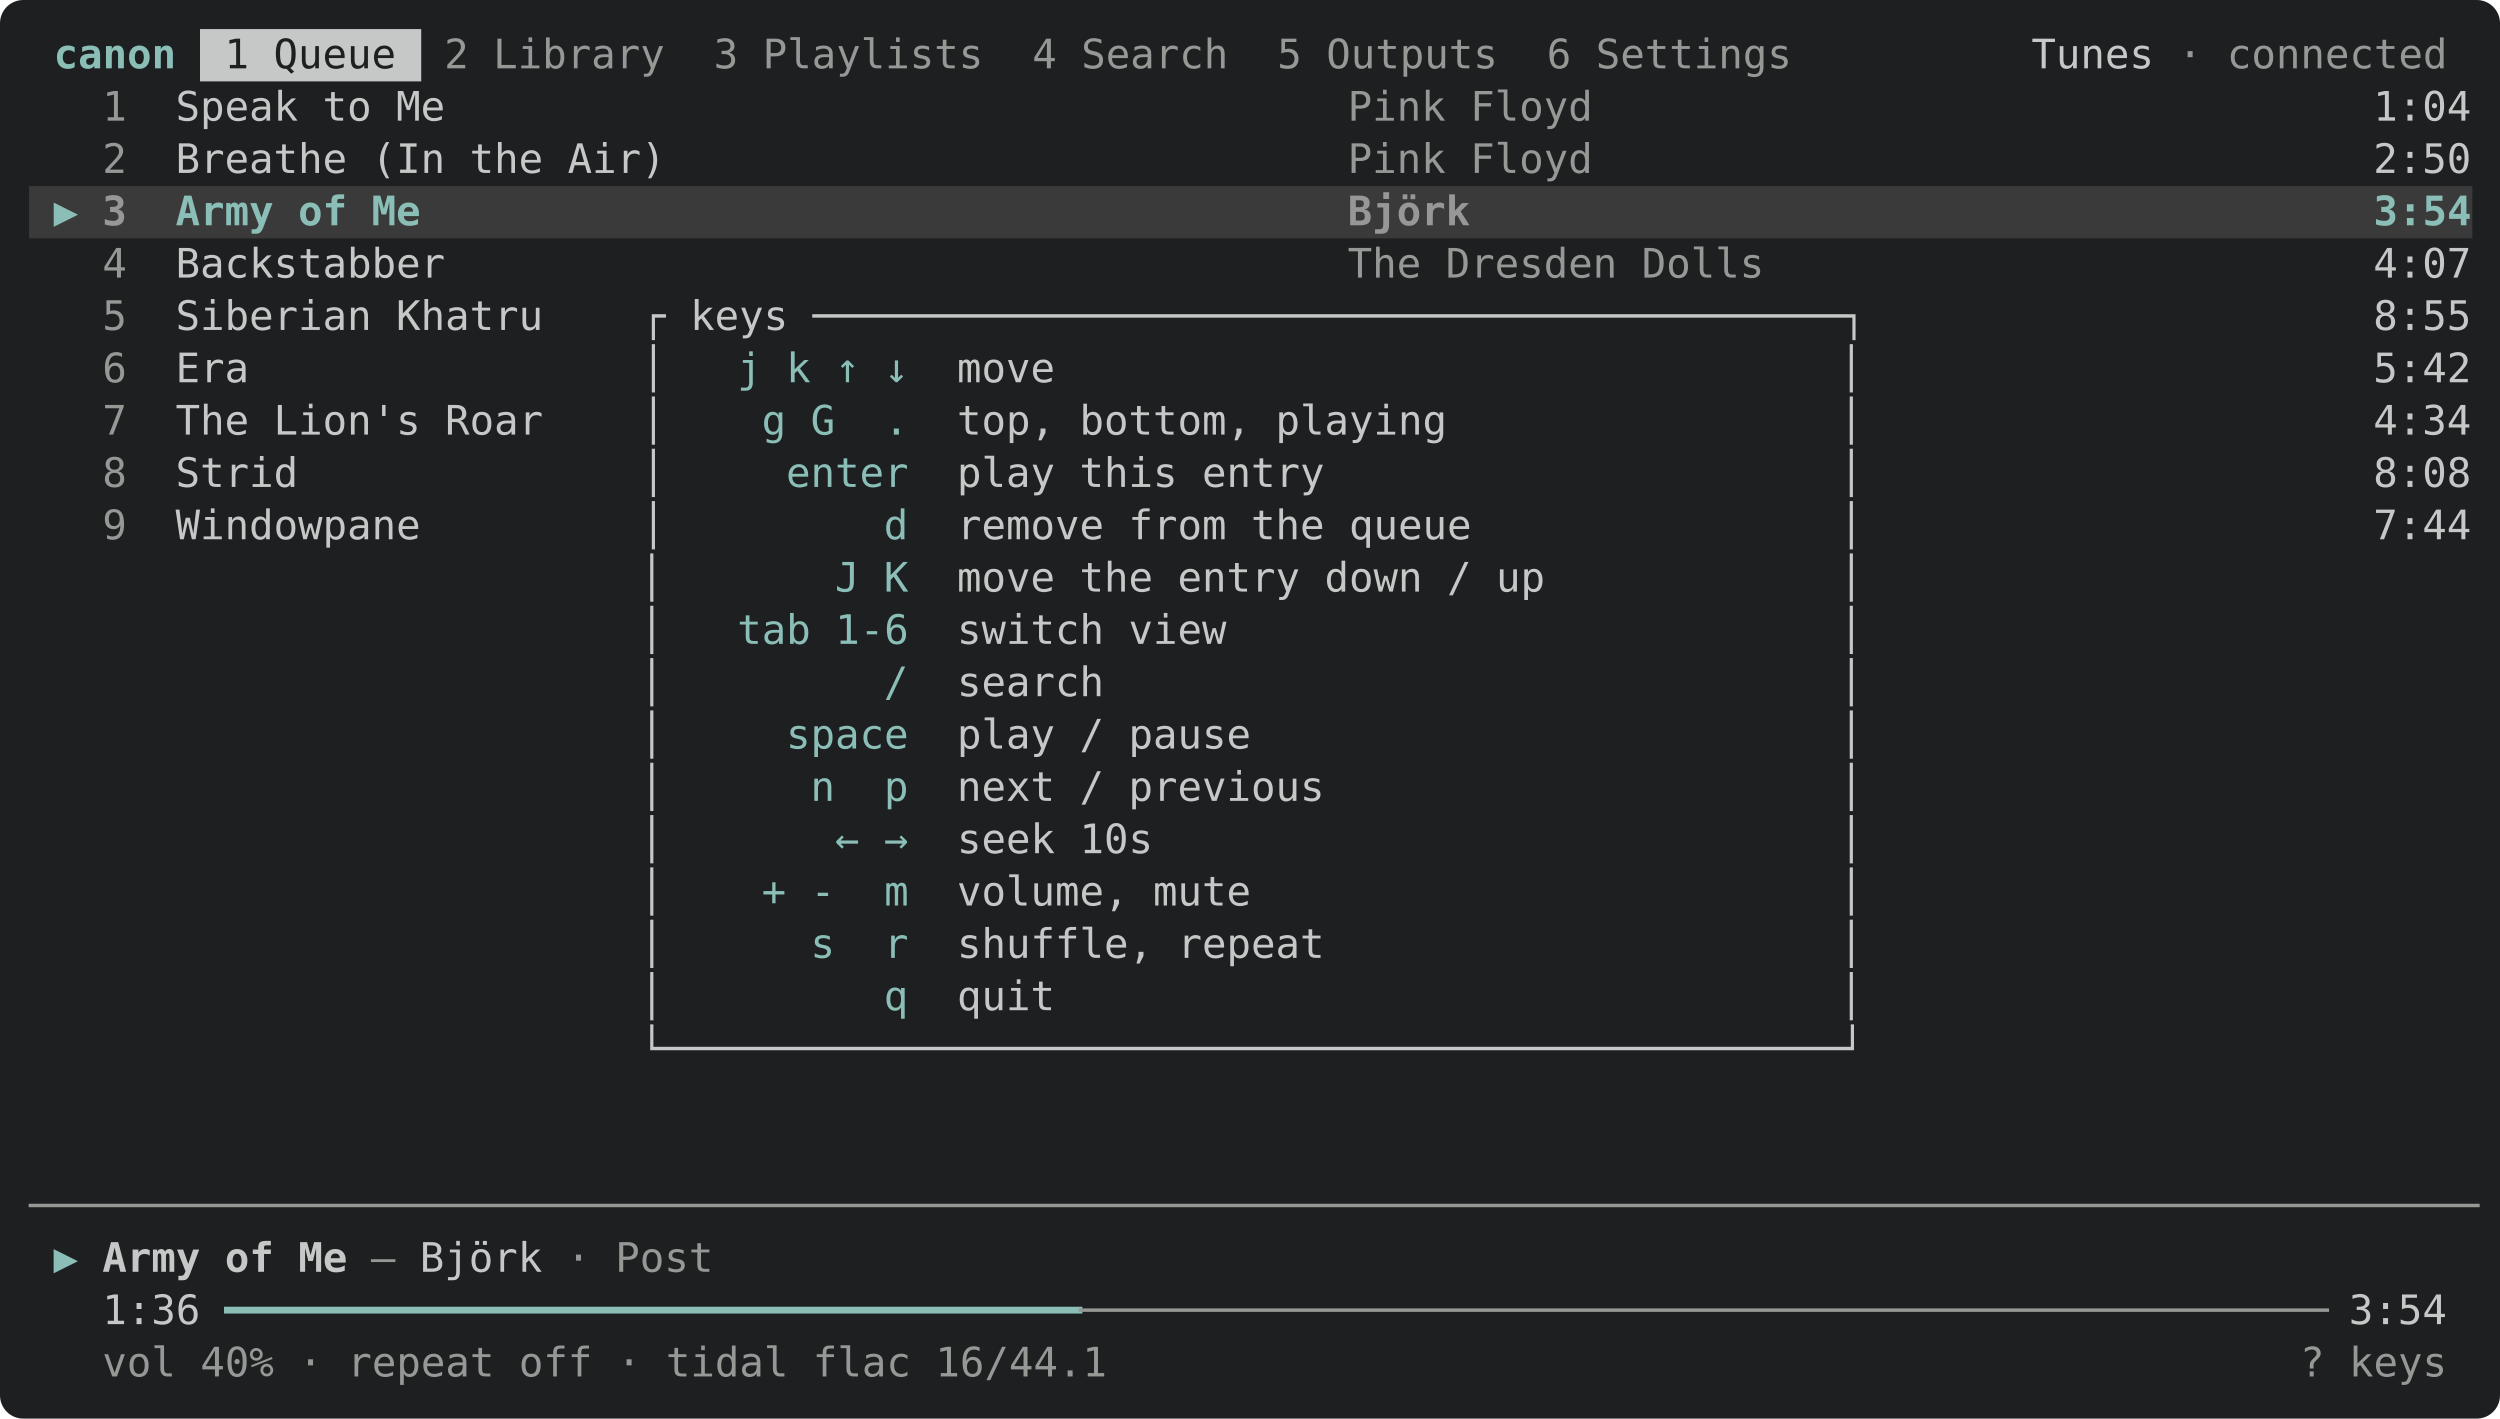
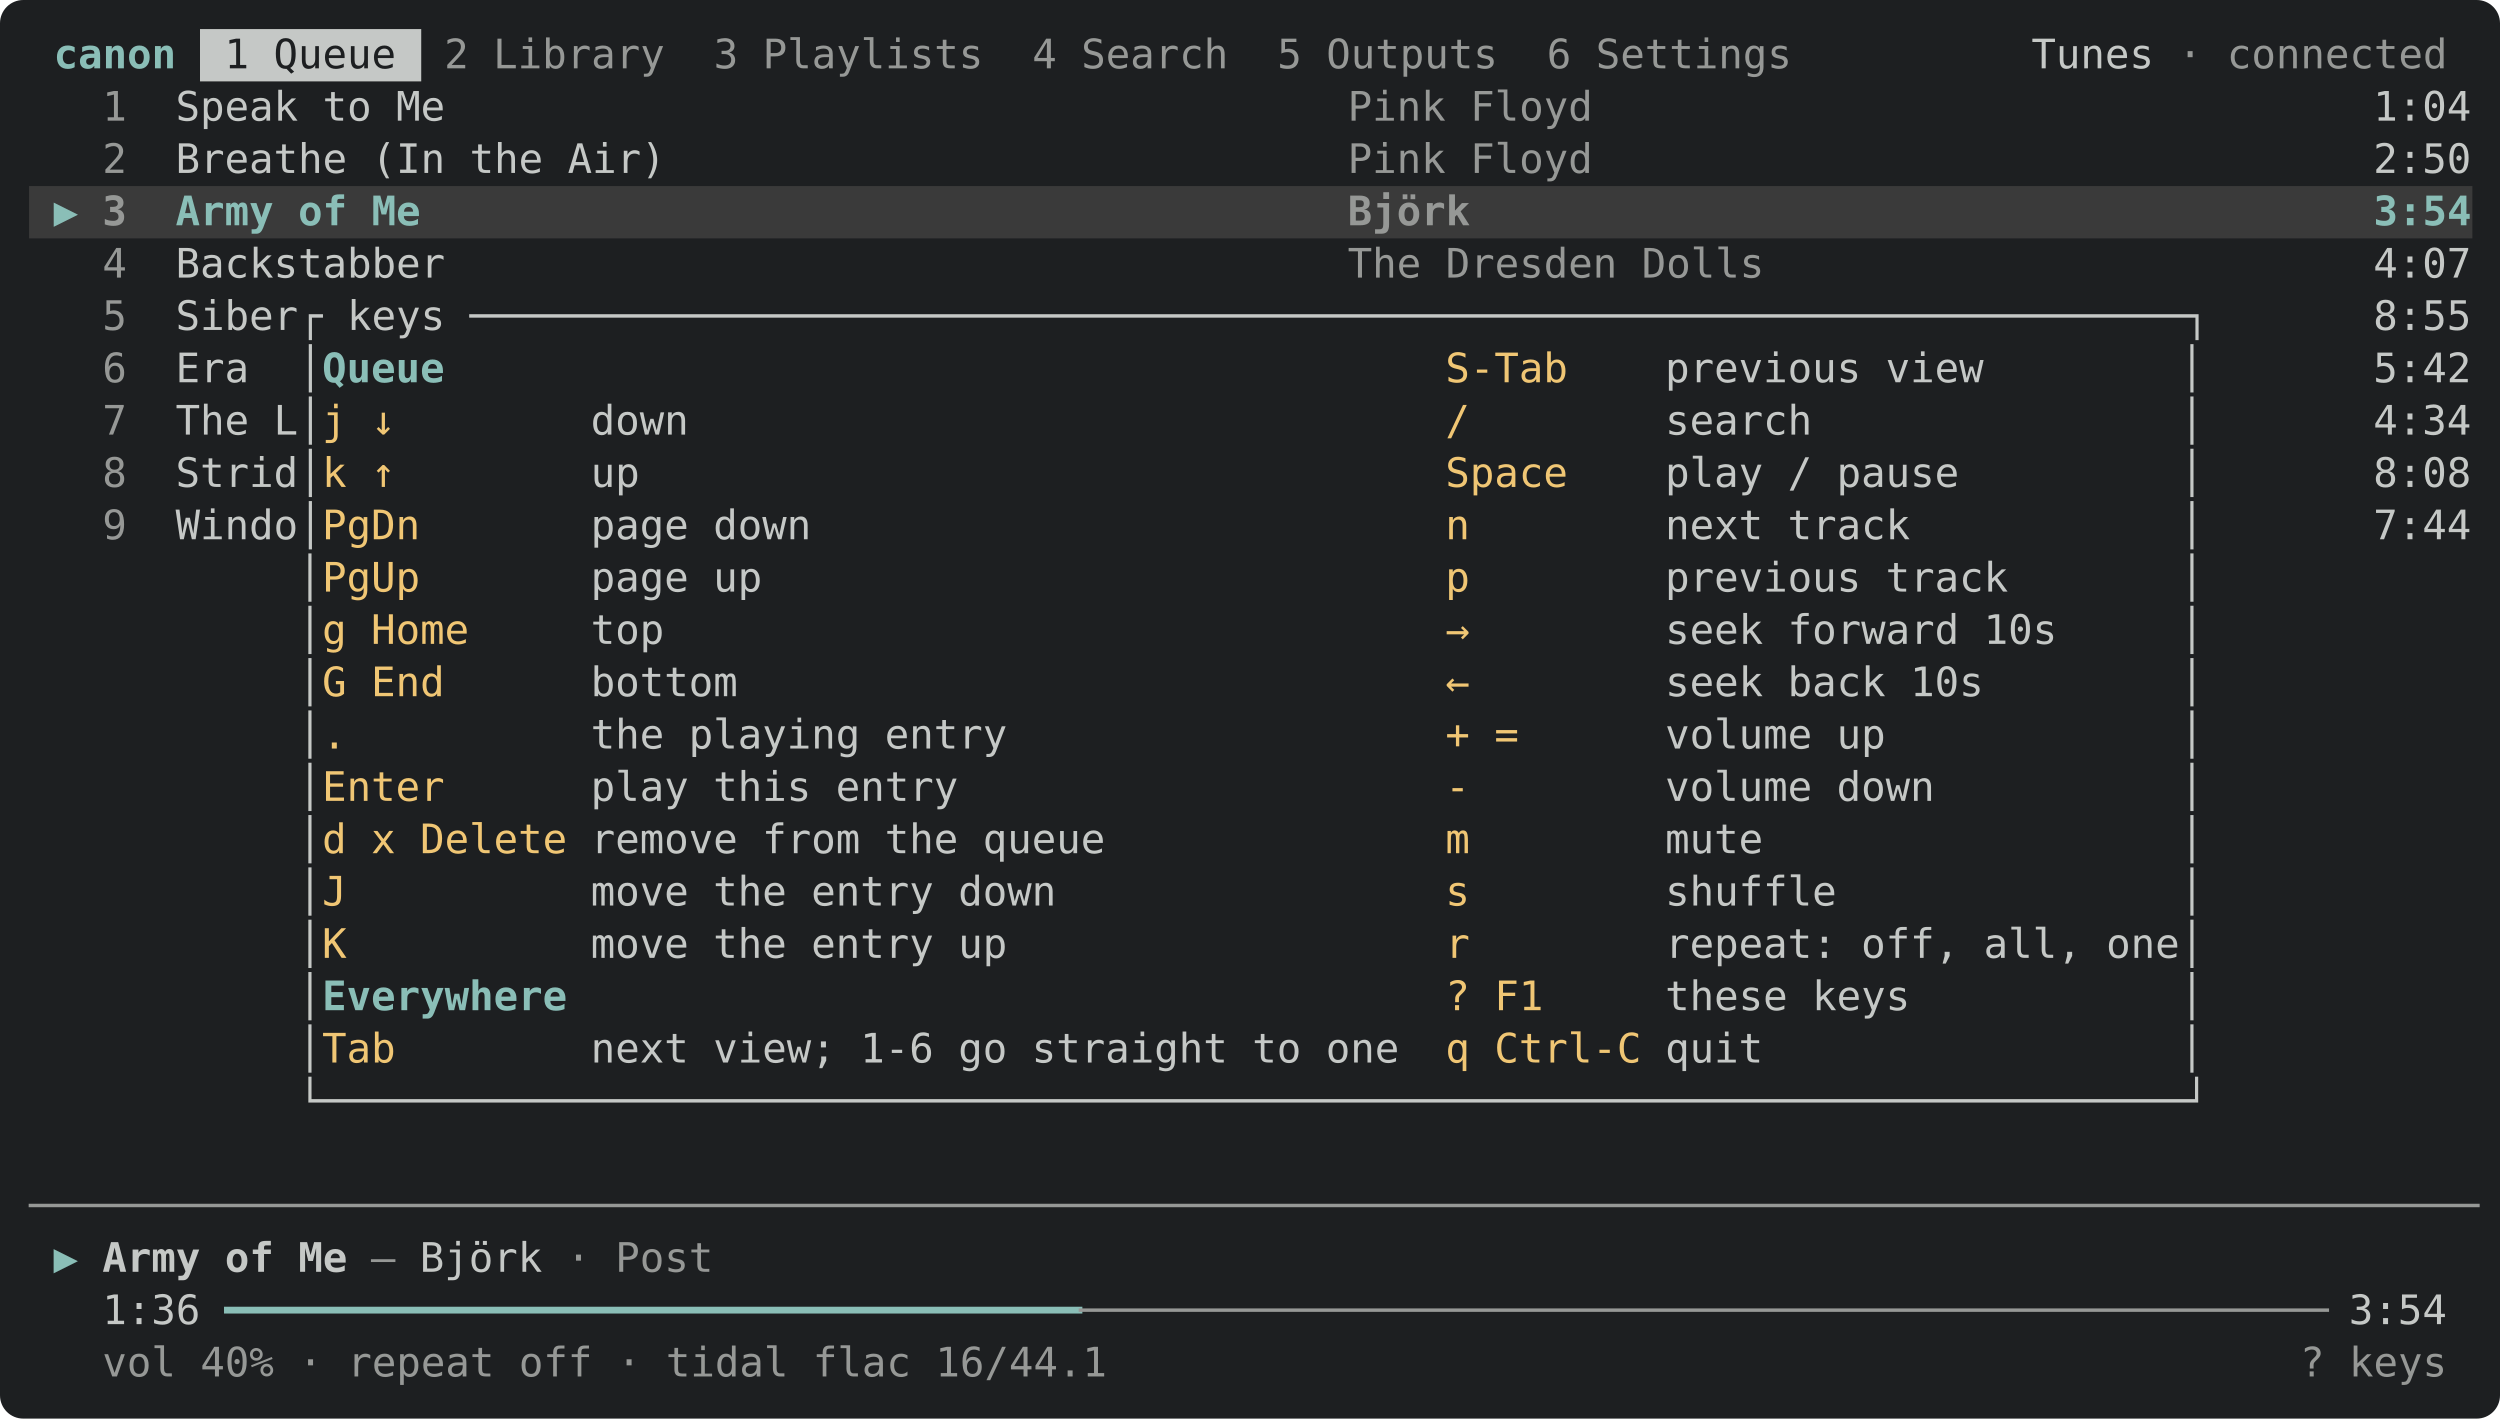
<svg xmlns="http://www.w3.org/2000/svg" width="860" height="488" viewBox="0 0 860 488" font-family="ui-monospace,'SF Mono','DejaVu Sans Mono',Menlo,Consolas,monospace" font-size="14">
  <style>
text{white-space:pre}
.b0{fill:#c5c8c6}
.b1{fill:#3a3a3a}
.s0{fill:#8abeb7;font-weight:bold}
.s1{fill:#1d1f21}
.s2{fill:#969896}
.s3{fill:#969896;font-weight:bold}
- .s4{fill:#8abeb7}
- .s5{font-weight:bold}
+ .s4{fill:#f0c674}
+ .s5{fill:#8abeb7}
+ .s6{font-weight:bold}
</style>
  <rect x="0" y="0" width="860" height="488" rx="8" fill="#1d1f21" />
  <rect class="b0" x="68.8" y="10.0" width="76.1" height="18.0" />
  <rect class="b1" x="10.0" y="64.0" width="840.5" height="18.0" />
  <g fill="#c5c8c6">
    <text xml:space="preserve" y="23.5">
      <tspan x="10.0" class="s0"> canon</tspan>
      <tspan x="68.8" class="s1"> 1 Queue</tspan>
      <tspan x="152.8" class="s2">2 Library  3 Playlists  4 Search  5 Outputs  6 Settings</tspan>
      <tspan x="698.8">Tunes</tspan>
      <tspan x="749.2" class="s2">· connected</tspan>
    </text>
    <text xml:space="preserve" y="41.5">
      <tspan x="35.2" class="s2">1</tspan>
      <tspan x="60.4">Speak to Me</tspan>
      <tspan x="463.6" class="s2">Pink Floyd</tspan>
      <tspan x="816.4">1:04</tspan>
    </text>
    <text xml:space="preserve" y="59.5">
      <tspan x="35.2" class="s2">2</tspan>
      <tspan x="60.4">Breathe (In the Air)</tspan>
      <tspan x="463.6" class="s2">Pink Floyd</tspan>
      <tspan x="816.4">2:50</tspan>
    </text>
    <text xml:space="preserve" y="77.5">
      <tspan x="10.0" class="s0"> ▶</tspan>
      <tspan x="35.2" class="s3">3</tspan>
      <tspan x="60.4" class="s0">Army of Me</tspan>
      <tspan x="463.6" class="s3">Björk</tspan>
      <tspan x="791.2" class="s0">   3:54</tspan>
    </text>
    <text xml:space="preserve" y="95.5">
      <tspan x="35.2" class="s2">4</tspan>
      <tspan x="60.4">Backstabber</tspan>
      <tspan x="463.6" class="s2">The Dresden Dolls</tspan>
      <tspan x="816.4">4:07</tspan>
    </text>
    <text xml:space="preserve" y="113.5">
      <tspan x="35.2" class="s2">5</tspan>
-       <tspan x="60.4">Siberian Khatru    ┌ keys ──────────────────────────────────────────┐</tspan>
+       <tspan x="60.4">Siber┌ keys ──────────────────────────────────────────────────────────────────────┐</tspan>
      <tspan x="816.4">8:55</tspan>
    </text>
    <text xml:space="preserve" y="131.5">
      <tspan x="35.2" class="s2">6</tspan>
-       <tspan x="60.4">Era                │</tspan>
-       <tspan x="253.6" class="s4">j k ↑ ↓</tspan>
-       <tspan x="329.2">move                                │</tspan>
+       <tspan x="60.4">Era  │</tspan>
+       <tspan x="110.8" class="s0">Queue</tspan>
+       <tspan x="497.2" class="s4">S-Tab</tspan>
+       <tspan x="572.8">previous view        │</tspan>
      <tspan x="816.4">5:42</tspan>
    </text>
    <text xml:space="preserve" y="149.5">
      <tspan x="35.2" class="s2">7</tspan>
-       <tspan x="60.4">The Lion's Roar    │</tspan>
-       <tspan x="262.0" class="s4">g G  .</tspan>
-       <tspan x="329.2">top, bottom, playing                │</tspan>
+       <tspan x="60.4">The L│</tspan>
+       <tspan x="110.8" class="s4">j ↓</tspan>
+       <tspan x="203.2">down</tspan>
+       <tspan x="497.2" class="s4">/</tspan>
+       <tspan x="572.8">search               │</tspan>
      <tspan x="816.4">4:34</tspan>
    </text>
    <text xml:space="preserve" y="167.5">
      <tspan x="35.2" class="s2">8</tspan>
-       <tspan x="60.4">Strid              │</tspan>
-       <tspan x="270.4" class="s4">enter</tspan>
-       <tspan x="329.2">play this entry                     │</tspan>
+       <tspan x="60.4">Strid│</tspan>
+       <tspan x="110.8" class="s4">k ↑</tspan>
+       <tspan x="203.2">up</tspan>
+       <tspan x="497.2" class="s4">Space</tspan>
+       <tspan x="572.8">play / pause         │</tspan>
      <tspan x="816.4">8:08</tspan>
    </text>
    <text xml:space="preserve" y="185.5">
      <tspan x="35.2" class="s2">9</tspan>
-       <tspan x="60.4">Windowpane         │</tspan>
-       <tspan x="304.0" class="s4">d</tspan>
-       <tspan x="329.2">remove from the queue               │</tspan>
+       <tspan x="60.4">Windo│</tspan>
+       <tspan x="110.8" class="s4">PgDn</tspan>
+       <tspan x="203.2">page down</tspan>
+       <tspan x="497.2" class="s4">n</tspan>
+       <tspan x="572.8">next track           │</tspan>
      <tspan x="816.4">7:44</tspan>
    </text>
    <text xml:space="preserve" y="203.5">
-       <tspan x="220.0">│</tspan>
-       <tspan x="287.2" class="s4">J K</tspan>
-       <tspan x="329.2">move the entry down / up            │</tspan>
+       <tspan x="102.4">│</tspan>
+       <tspan x="110.8" class="s4">PgUp</tspan>
+       <tspan x="203.2">page up</tspan>
+       <tspan x="497.2" class="s4">p</tspan>
+       <tspan x="572.8">previous track       │</tspan>
    </text>
    <text xml:space="preserve" y="221.5">
-       <tspan x="220.0">│</tspan>
-       <tspan x="253.6" class="s4">tab 1-6</tspan>
-       <tspan x="329.2">switch view                         │</tspan>
+       <tspan x="102.4">│</tspan>
+       <tspan x="110.8" class="s4">g Home</tspan>
+       <tspan x="203.2">top</tspan>
+       <tspan x="497.2" class="s4">→</tspan>
+       <tspan x="572.8">seek forward 10s     │</tspan>
    </text>
    <text xml:space="preserve" y="239.5">
-       <tspan x="220.0">│</tspan>
-       <tspan x="304.0" class="s4">/</tspan>
-       <tspan x="329.2">search                              │</tspan>
+       <tspan x="102.4">│</tspan>
+       <tspan x="110.8" class="s4">G End</tspan>
+       <tspan x="203.2">bottom</tspan>
+       <tspan x="497.2" class="s4">←</tspan>
+       <tspan x="572.8">seek back 10s        │</tspan>
    </text>
    <text xml:space="preserve" y="257.5">
-       <tspan x="220.0">│</tspan>
-       <tspan x="270.4" class="s4">space</tspan>
-       <tspan x="329.2">play / pause                        │</tspan>
+       <tspan x="102.4">│</tspan>
+       <tspan x="110.8" class="s4">.</tspan>
+       <tspan x="203.2">the playing entry</tspan>
+       <tspan x="497.2" class="s4">+ =</tspan>
+       <tspan x="572.8">volume up            │</tspan>
    </text>
    <text xml:space="preserve" y="275.5">
-       <tspan x="220.0">│</tspan>
-       <tspan x="278.8" class="s4">n  p</tspan>
-       <tspan x="329.2">next / previous                     │</tspan>
+       <tspan x="102.4">│</tspan>
+       <tspan x="110.8" class="s4">Enter</tspan>
+       <tspan x="203.2">play this entry</tspan>
+       <tspan x="497.2" class="s4">-</tspan>
+       <tspan x="572.8">volume down          │</tspan>
    </text>
    <text xml:space="preserve" y="293.5">
-       <tspan x="220.0">│</tspan>
-       <tspan x="287.2" class="s4">← →</tspan>
-       <tspan x="329.2">seek 10s                            │</tspan>
+       <tspan x="102.4">│</tspan>
+       <tspan x="110.8" class="s4">d x Delete</tspan>
+       <tspan x="203.2">remove from the queue</tspan>
+       <tspan x="497.2" class="s4">m</tspan>
+       <tspan x="572.8">mute                 │</tspan>
    </text>
    <text xml:space="preserve" y="311.5">
-       <tspan x="220.0">│</tspan>
-       <tspan x="262.0" class="s4">+ -  m</tspan>
-       <tspan x="329.2">volume, mute                        │</tspan>
+       <tspan x="102.4">│</tspan>
+       <tspan x="110.8" class="s4">J</tspan>
+       <tspan x="203.2">move the entry down</tspan>
+       <tspan x="497.2" class="s4">s</tspan>
+       <tspan x="572.8">shuffle              │</tspan>
    </text>
    <text xml:space="preserve" y="329.5">
-       <tspan x="220.0">│</tspan>
-       <tspan x="278.8" class="s4">s  r</tspan>
-       <tspan x="329.2">shuffle, repeat                     │</tspan>
+       <tspan x="102.4">│</tspan>
+       <tspan x="110.8" class="s4">K</tspan>
+       <tspan x="203.2">move the entry up</tspan>
+       <tspan x="497.2" class="s4">r</tspan>
+       <tspan x="572.8">repeat: off, all, one│</tspan>
    </text>
    <text xml:space="preserve" y="347.5">
-       <tspan x="220.0">│</tspan>
-       <tspan x="304.0" class="s4">q</tspan>
-       <tspan x="329.2">quit                                │</tspan>
+       <tspan x="102.4">│</tspan>
+       <tspan x="110.8" class="s0">Everywhere</tspan>
+       <tspan x="497.2" class="s4">? F1</tspan>
+       <tspan x="572.8">these keys           │</tspan>
    </text>
    <text xml:space="preserve" y="365.5">
-       <tspan x="220.0">└────────────────────────────────────────────────┘</tspan>
+       <tspan x="102.4">│</tspan>
+       <tspan x="110.8" class="s4">Tab</tspan>
+       <tspan x="203.2">next view; 1-6 go straight to one</tspan>
+       <tspan x="497.2" class="s4">q Ctrl-C</tspan>
+       <tspan x="572.8">quit                 │</tspan>
+     </text>
+     <text xml:space="preserve" y="383.5">
+       <tspan x="102.4">└────────────────────────────────────────────────────────────────────────────┘</tspan>
    </text>
    <text xml:space="preserve" y="419.5">
      <tspan x="10.0" class="s2">────────────────────────────────────────────────────────────────────────────────────────────────────</tspan>
    </text>
    <text xml:space="preserve" y="437.5">
-       <tspan x="18.4" class="s4">▶</tspan>
-       <tspan x="35.2" class="s5">Army of Me</tspan>
+       <tspan x="18.4" class="s5">▶</tspan>
+       <tspan x="35.2" class="s6">Army of Me</tspan>
      <tspan x="127.6" class="s2">—</tspan>
      <tspan x="144.4">Björk</tspan>
      <tspan x="194.8" class="s2">· Post</tspan>
    </text>
    <text xml:space="preserve" y="455.5">
      <tspan x="35.2">1:36</tspan>
-       <tspan x="77.2" class="s4">━━━━━━━━━━━━━━━━━━━━━━━━━━━━━━━━━━━</tspan>
+       <tspan x="77.2" class="s5">━━━━━━━━━━━━━━━━━━━━━━━━━━━━━━━━━━━</tspan>
      <tspan x="371.2" class="s2">───────────────────────────────────────────────────</tspan>
      <tspan x="808.0">3:54</tspan>
    </text>
    <text xml:space="preserve" y="473.5">
      <tspan x="35.2" class="s2">vol 40% · repeat off · tidal flac 16/44.1</tspan>
      <tspan x="791.2" class="s2">? keys</tspan>
    </text>
  </g>
</svg>
